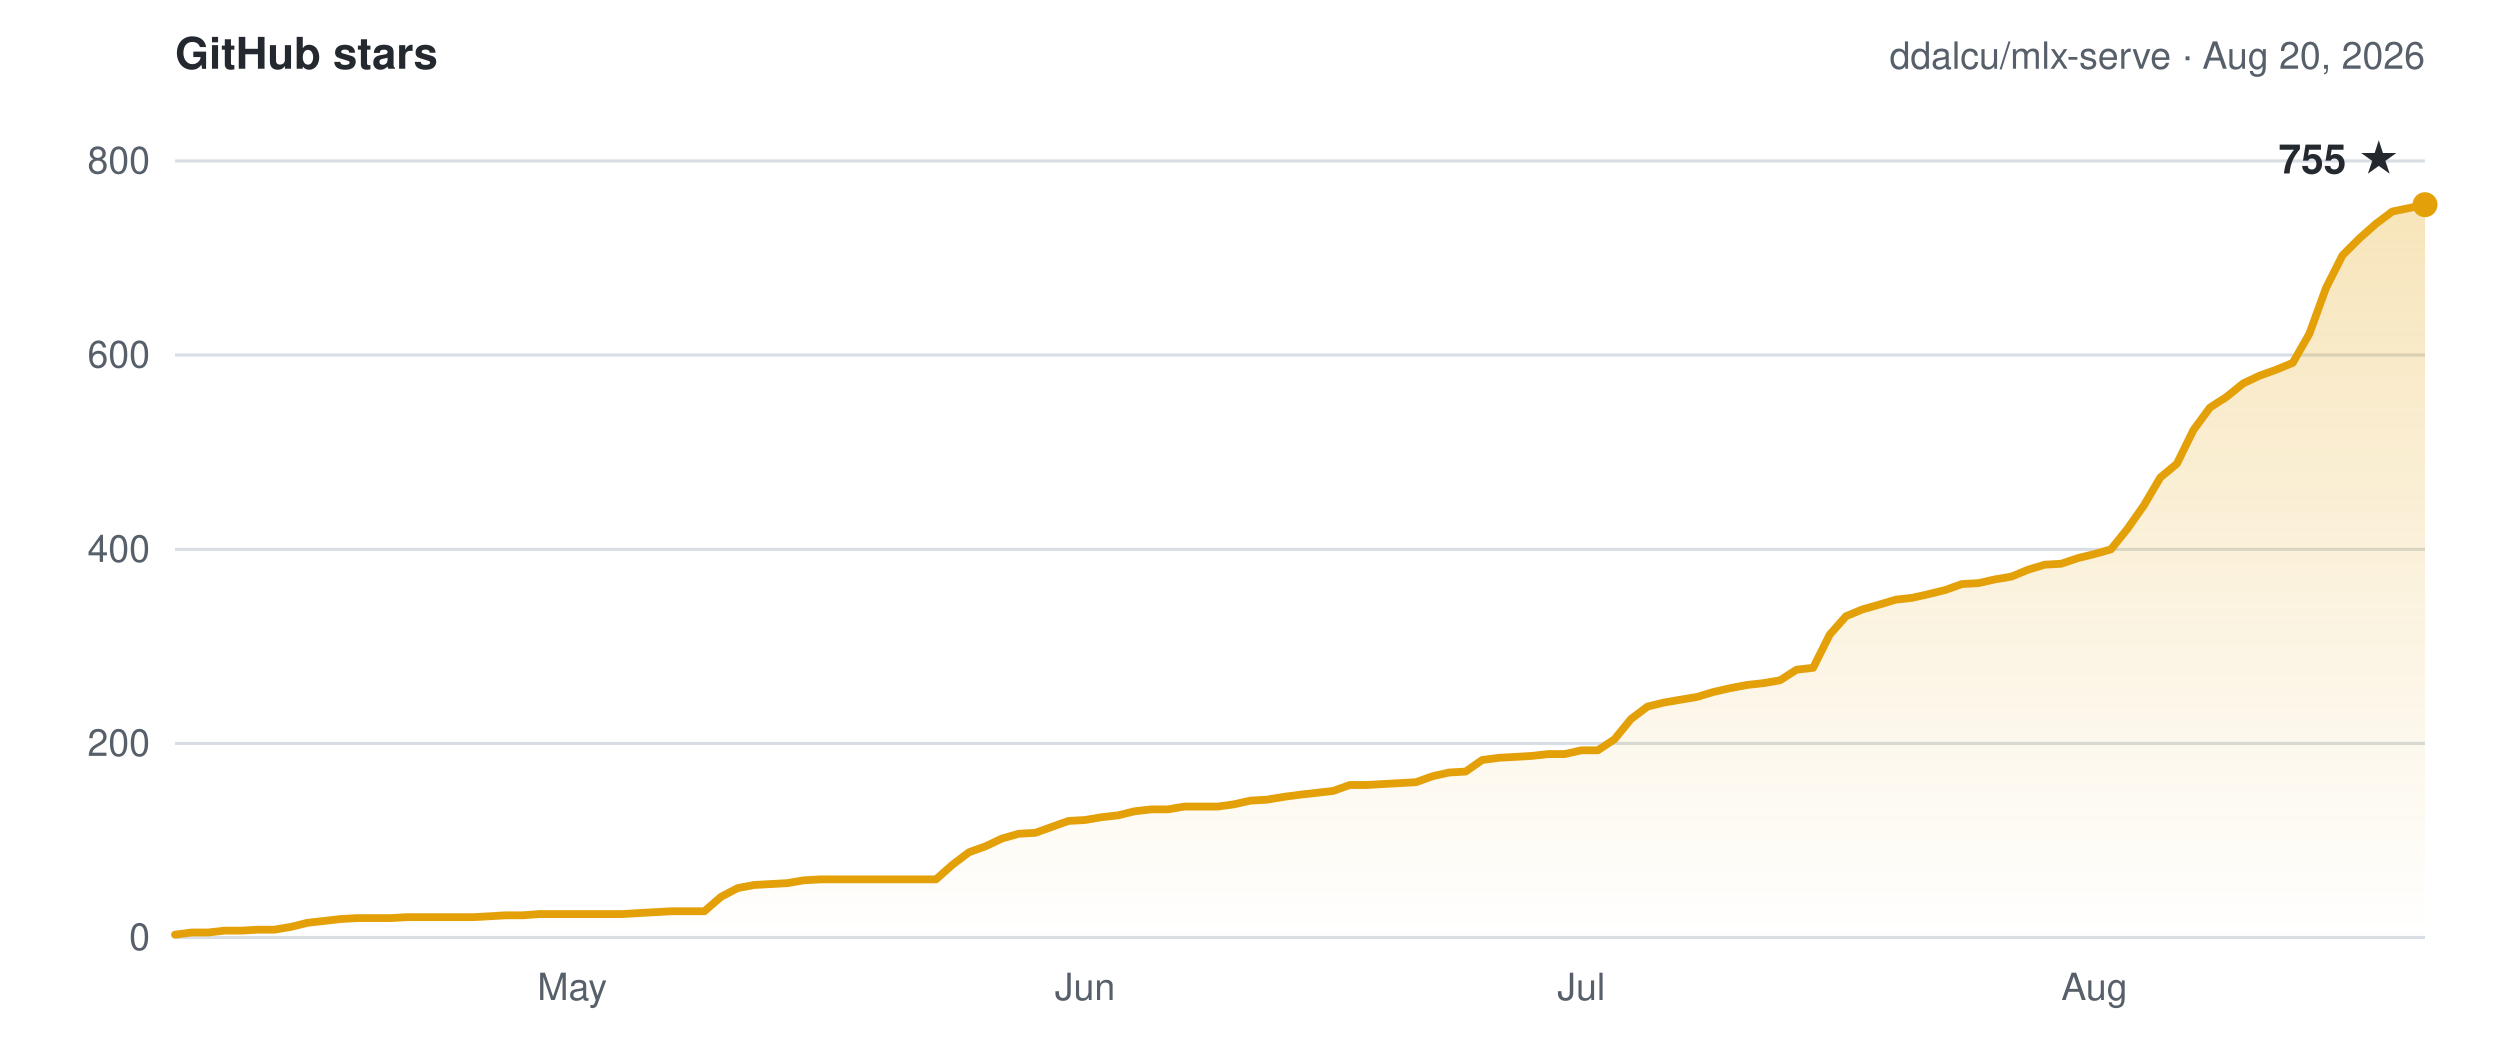
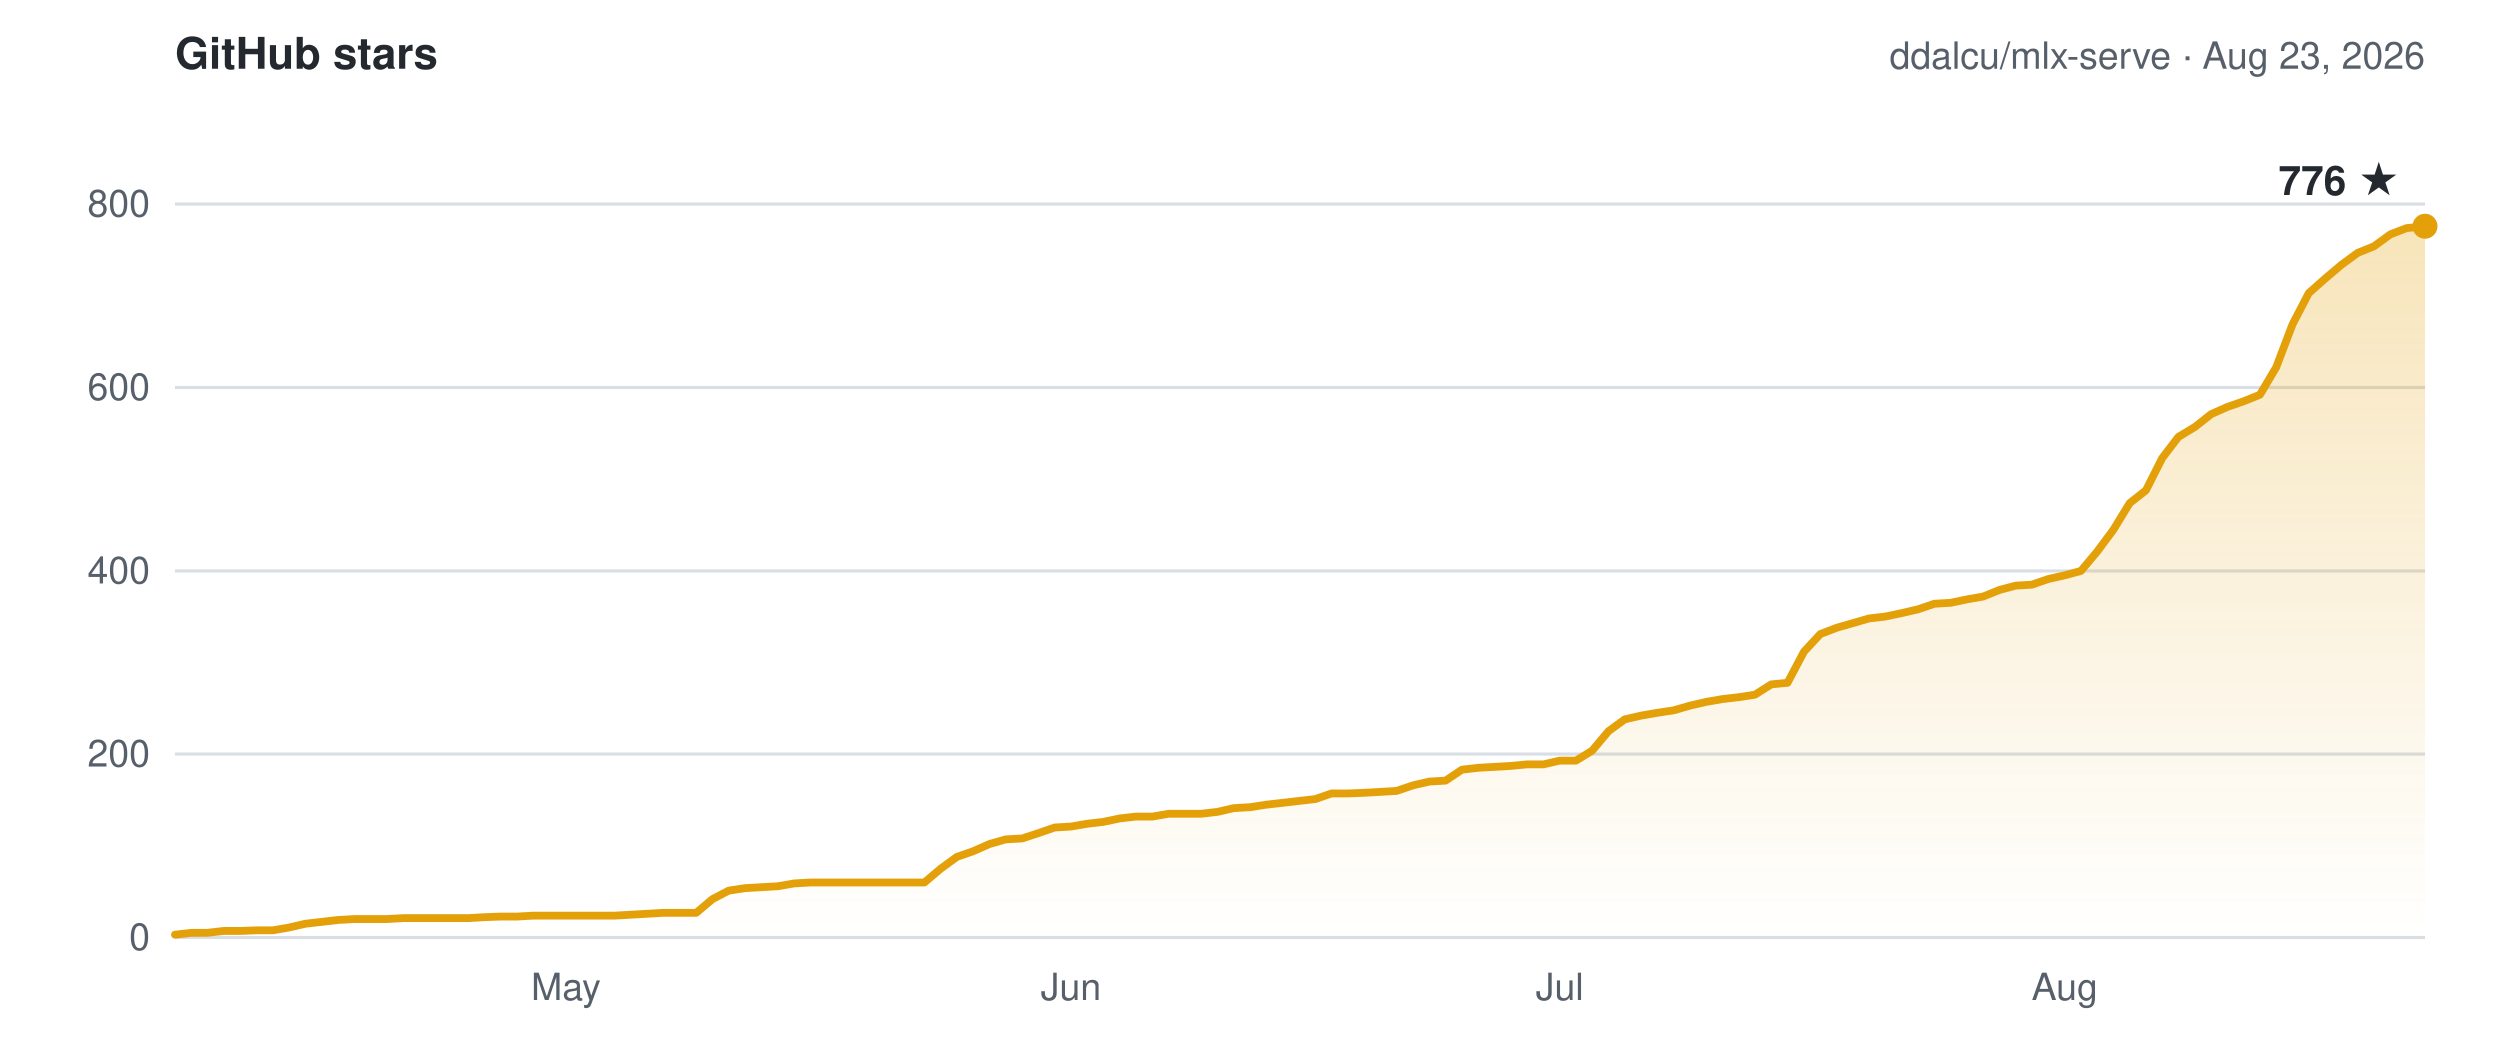
<svg xmlns="http://www.w3.org/2000/svg" viewBox="0 0 800 340" font-family="-apple-system,'Segoe UI',Helvetica,Arial,sans-serif">
  <defs>
    <linearGradient id="g" x1="0" y1="0" x2="0" y2="1">
      <stop offset="0" stop-color="#e3a008" stop-opacity="0.28" />
      <stop offset="1" stop-color="#e3a008" stop-opacity="0" />
    </linearGradient>
  </defs>
  <text x="56" y="22" font-size="14" font-weight="600" fill="#24292f">GitHub stars</text>
-   <text x="776" y="22" font-size="12" text-anchor="end" fill="#57606a">ddalcu/mlx-serve · Aug 20, 2026</text>
+   <text x="776" y="22" font-size="12" text-anchor="end" fill="#57606a">ddalcu/mlx-serve · Aug 23, 2026</text>
  <line x1="56" y1="300.0" x2="776" y2="300.0" stroke="#d8dee4" stroke-width="1" />
  <text x="48" y="304.0" font-size="12" text-anchor="end" fill="#57606a">0</text>
-   <line x1="56" y1="237.9" x2="776" y2="237.9" stroke="#d8dee4" stroke-width="1" />
-   <text x="48" y="241.9" font-size="12" text-anchor="end" fill="#57606a">200</text>
-   <line x1="56" y1="175.8" x2="776" y2="175.8" stroke="#d8dee4" stroke-width="1" />
-   <text x="48" y="179.8" font-size="12" text-anchor="end" fill="#57606a">400</text>
-   <line x1="56" y1="113.6" x2="776" y2="113.6" stroke="#d8dee4" stroke-width="1" />
-   <text x="48" y="117.6" font-size="12" text-anchor="end" fill="#57606a">600</text>
-   <line x1="56" y1="51.5" x2="776" y2="51.5" stroke="#d8dee4" stroke-width="1" />
-   <text x="48" y="55.5" font-size="12" text-anchor="end" fill="#57606a">800</text>
-   <text x="183.1" y="320" font-size="12" text-anchor="middle" fill="#57606a">May</text>
-   <text x="347.2" y="320" font-size="12" text-anchor="middle" fill="#57606a">Jun</text>
-   <text x="506.0" y="320" font-size="12" text-anchor="middle" fill="#57606a">Jul</text>
-   <text x="670.2" y="320" font-size="12" text-anchor="middle" fill="#57606a">Aug</text>
-   <polygon points="56,300.0 56.0,299.1 61.3,298.4 66.6,298.4 71.9,297.8 77.2,297.8 82.5,297.5 87.8,297.5 93.1,296.6 98.4,295.3 103.7,294.7 108.9,294.1 114.2,293.8 119.5,293.8 124.8,293.8 130.1,293.5 135.4,293.5 140.7,293.5 146.0,293.5 151.3,293.5 156.6,293.2 161.9,292.9 167.2,292.9 172.5,292.5 177.8,292.5 183.1,292.5 188.4,292.5 193.7,292.5 199.0,292.5 204.2,292.2 209.5,291.9 214.8,291.6 220.1,291.6 225.4,291.6 230.7,287.0 236.0,284.2 241.3,283.2 246.6,282.9 251.9,282.6 257.2,281.7 262.5,281.4 267.8,281.4 273.1,281.4 278.4,281.4 283.7,281.4 289.0,281.4 294.3,281.4 299.5,281.4 304.8,276.7 310.1,272.7 315.4,270.8 320.7,268.3 326.0,266.8 331.3,266.5 336.6,264.6 341.9,262.7 347.2,262.4 352.5,261.5 357.8,260.9 363.1,259.6 368.4,259.0 373.7,259.0 379.0,258.1 384.3,258.1 389.6,258.1 394.8,257.4 400.1,256.2 405.4,255.9 410.7,255.0 416.0,254.3 421.3,253.7 426.6,253.1 431.9,251.2 437.2,251.2 442.5,250.9 447.8,250.6 453.1,250.3 458.4,248.4 463.7,247.2 469.0,246.9 474.3,243.2 479.6,242.5 484.9,242.2 490.1,241.9 495.4,241.3 500.7,241.3 506.0,240.1 511.3,240.1 516.6,236.6 521.9,230.1 527.2,226.1 532.5,224.8 537.8,223.9 543.1,223.0 548.4,221.4 553.7,220.2 559.0,219.2 564.3,218.6 569.6,217.7 574.9,214.3 580.2,213.7 585.5,203.1 590.7,197.2 596.0,195.0 601.3,193.5 606.6,191.9 611.9,191.3 617.2,190.1 622.5,188.8 627.8,186.9 633.1,186.6 638.4,185.4 643.7,184.5 649.0,182.3 654.3,180.7 659.6,180.4 664.9,178.6 670.2,177.3 675.5,175.8 680.8,169.2 686.0,161.8 691.3,152.8 696.6,148.4 701.9,137.6 707.2,130.4 712.5,127.0 717.8,122.7 723.1,120.2 728.4,118.3 733.7,116.1 739.0,106.8 744.3,92.2 749.6,81.7 754.9,76.4 760.2,71.7 765.5,67.7 776.0,65.5 776.0,300.0" fill="url(#g)" />
-   <polyline points="56.0,299.1 61.3,298.4 66.6,298.4 71.9,297.8 77.2,297.8 82.5,297.5 87.8,297.5 93.1,296.6 98.4,295.3 103.7,294.7 108.9,294.1 114.2,293.8 119.5,293.8 124.8,293.8 130.1,293.5 135.4,293.5 140.7,293.5 146.0,293.5 151.3,293.5 156.6,293.2 161.9,292.9 167.2,292.9 172.5,292.5 177.8,292.5 183.1,292.5 188.4,292.5 193.7,292.5 199.0,292.5 204.2,292.2 209.5,291.9 214.8,291.6 220.1,291.6 225.4,291.6 230.7,287.0 236.0,284.2 241.3,283.2 246.6,282.9 251.9,282.6 257.2,281.7 262.5,281.4 267.8,281.4 273.1,281.4 278.4,281.4 283.7,281.4 289.0,281.4 294.3,281.4 299.5,281.4 304.8,276.7 310.1,272.7 315.4,270.8 320.7,268.3 326.0,266.8 331.3,266.5 336.6,264.6 341.9,262.7 347.2,262.4 352.5,261.5 357.8,260.9 363.1,259.6 368.4,259.0 373.7,259.0 379.0,258.1 384.3,258.1 389.6,258.1 394.8,257.4 400.1,256.2 405.4,255.9 410.7,255.0 416.0,254.3 421.3,253.7 426.6,253.1 431.9,251.2 437.2,251.2 442.5,250.9 447.8,250.6 453.1,250.3 458.4,248.4 463.7,247.2 469.0,246.9 474.3,243.2 479.6,242.5 484.9,242.2 490.1,241.9 495.4,241.3 500.7,241.3 506.0,240.1 511.3,240.1 516.6,236.6 521.9,230.1 527.2,226.1 532.5,224.8 537.8,223.9 543.1,223.0 548.4,221.4 553.7,220.2 559.0,219.2 564.3,218.6 569.6,217.7 574.9,214.3 580.2,213.7 585.5,203.1 590.7,197.2 596.0,195.0 601.3,193.5 606.6,191.9 611.9,191.3 617.2,190.1 622.5,188.8 627.8,186.9 633.1,186.6 638.4,185.4 643.7,184.5 649.0,182.3 654.3,180.7 659.6,180.4 664.9,178.6 670.2,177.3 675.5,175.8 680.8,169.2 686.0,161.8 691.3,152.8 696.6,148.4 701.9,137.6 707.2,130.4 712.5,127.0 717.8,122.7 723.1,120.2 728.4,118.3 733.7,116.1 739.0,106.8 744.3,92.2 749.6,81.7 754.9,76.4 760.2,71.7 765.5,67.7 776.0,65.5" fill="none" stroke="#e3a008" stroke-width="2.5" stroke-linejoin="round" stroke-linecap="round" />
-   <circle cx="776.0" cy="65.5" r="4" fill="#e3a008" />
-   <text x="768.0" y="55.5" font-size="13" font-weight="600" text-anchor="end" fill="#24292f">755 ★</text>
+   <line x1="56" y1="241.3" x2="776" y2="241.3" stroke="#d8dee4" stroke-width="1" />
+   <text x="48" y="245.3" font-size="12" text-anchor="end" fill="#57606a">200</text>
+   <line x1="56" y1="182.7" x2="776" y2="182.7" stroke="#d8dee4" stroke-width="1" />
+   <text x="48" y="186.7" font-size="12" text-anchor="end" fill="#57606a">400</text>
+   <line x1="56" y1="124.0" x2="776" y2="124.0" stroke="#d8dee4" stroke-width="1" />
+   <text x="48" y="128.0" font-size="12" text-anchor="end" fill="#57606a">600</text>
+   <line x1="56" y1="65.3" x2="776" y2="65.3" stroke="#d8dee4" stroke-width="1" />
+   <text x="48" y="69.3" font-size="12" text-anchor="end" fill="#57606a">800</text>
+   <text x="181.1" y="320" font-size="12" text-anchor="middle" fill="#57606a">May</text>
+   <text x="342.7" y="320" font-size="12" text-anchor="middle" fill="#57606a">Jun</text>
+   <text x="499.1" y="320" font-size="12" text-anchor="middle" fill="#57606a">Jul</text>
+   <text x="660.7" y="320" font-size="12" text-anchor="middle" fill="#57606a">Aug</text>
+   <polygon points="56,300.0 56.0,299.1 61.2,298.5 66.4,298.5 71.6,297.9 76.9,297.9 82.1,297.7 87.3,297.7 92.5,296.8 97.7,295.6 102.9,295.0 108.1,294.4 113.3,294.1 118.6,294.1 123.8,294.1 129.0,293.8 134.2,293.8 139.4,293.8 144.6,293.8 149.8,293.8 155.0,293.5 160.3,293.3 165.5,293.3 170.7,293.0 175.9,293.0 181.1,293.0 186.3,293.0 191.5,293.0 196.7,293.0 202.0,292.7 207.2,292.4 212.4,292.1 217.6,292.1 222.8,292.1 228.0,287.7 233.2,285.0 238.4,284.2 243.7,283.9 248.9,283.6 254.1,282.7 259.3,282.4 264.5,282.4 269.7,282.4 274.9,282.4 280.1,282.4 285.4,282.4 290.6,282.4 295.8,282.4 301.0,278.0 306.2,274.2 311.4,272.4 316.6,270.1 321.8,268.6 327.1,268.3 332.3,266.6 337.5,264.8 342.7,264.5 347.9,263.6 353.1,263.0 358.3,261.9 363.5,261.3 368.8,261.3 374.0,260.4 379.2,260.4 384.4,260.4 389.6,259.8 394.8,258.6 400.0,258.3 405.2,257.5 410.5,256.9 415.7,256.3 420.9,255.7 426.1,253.9 431.3,253.9 436.5,253.7 441.7,253.4 446.9,253.1 452.2,251.3 457.4,250.1 462.6,249.8 467.8,246.3 473.0,245.7 478.2,245.4 483.4,245.1 488.6,244.6 493.9,244.6 499.1,243.4 504.3,243.4 509.5,240.2 514.7,234.0 519.9,230.2 525.1,229.0 530.3,228.1 535.6,227.3 540.8,225.8 546.0,224.6 551.2,223.7 556.4,223.1 561.6,222.3 566.8,219.0 572.0,218.5 577.3,208.5 582.5,202.9 587.7,200.9 592.9,199.4 598.1,197.9 603.3,197.3 608.5,196.2 613.7,195.0 619.0,193.2 624.2,192.9 629.4,191.8 634.6,190.9 639.8,188.8 645.0,187.4 650.2,187.1 655.4,185.3 660.7,184.1 665.9,182.7 671.1,176.5 676.3,169.5 681.5,161.0 686.7,156.9 691.9,146.6 697.1,139.8 702.4,136.6 707.6,132.5 712.8,130.2 718.0,128.4 723.2,126.3 728.4,117.5 733.6,103.8 738.8,93.8 744.1,89.1 749.3,84.7 754.5,80.9 759.7,78.8 764.9,75.0 770.1,73.0 776.0,72.4 776.0,300.0" fill="url(#g)" />
+   <polyline points="56.0,299.1 61.2,298.5 66.4,298.5 71.6,297.9 76.9,297.9 82.1,297.7 87.3,297.7 92.5,296.8 97.7,295.6 102.9,295.0 108.1,294.4 113.3,294.1 118.6,294.1 123.8,294.1 129.0,293.8 134.2,293.8 139.4,293.8 144.6,293.8 149.8,293.8 155.0,293.5 160.3,293.3 165.5,293.3 170.7,293.0 175.9,293.0 181.1,293.0 186.3,293.0 191.5,293.0 196.7,293.0 202.0,292.7 207.2,292.4 212.4,292.1 217.6,292.1 222.8,292.1 228.0,287.7 233.2,285.0 238.4,284.2 243.7,283.9 248.9,283.6 254.1,282.7 259.3,282.4 264.5,282.4 269.7,282.4 274.9,282.4 280.1,282.4 285.4,282.4 290.6,282.4 295.8,282.4 301.0,278.0 306.2,274.2 311.4,272.4 316.6,270.1 321.8,268.6 327.1,268.3 332.3,266.6 337.5,264.8 342.7,264.5 347.9,263.6 353.1,263.0 358.3,261.9 363.5,261.3 368.8,261.3 374.0,260.4 379.2,260.4 384.4,260.4 389.6,259.8 394.8,258.6 400.0,258.3 405.2,257.5 410.5,256.9 415.7,256.3 420.9,255.7 426.1,253.9 431.3,253.9 436.5,253.7 441.7,253.4 446.9,253.1 452.2,251.3 457.4,250.1 462.6,249.8 467.8,246.3 473.0,245.7 478.2,245.4 483.4,245.1 488.6,244.6 493.9,244.6 499.1,243.4 504.3,243.4 509.5,240.2 514.7,234.0 519.9,230.2 525.1,229.0 530.3,228.1 535.6,227.3 540.8,225.8 546.0,224.6 551.2,223.7 556.4,223.1 561.6,222.3 566.8,219.0 572.0,218.5 577.3,208.5 582.5,202.9 587.7,200.9 592.9,199.4 598.1,197.9 603.3,197.3 608.5,196.2 613.7,195.0 619.0,193.2 624.2,192.9 629.4,191.8 634.6,190.9 639.8,188.8 645.0,187.4 650.2,187.1 655.4,185.3 660.7,184.1 665.9,182.7 671.1,176.5 676.3,169.5 681.5,161.0 686.7,156.9 691.9,146.6 697.1,139.8 702.4,136.6 707.6,132.5 712.8,130.2 718.0,128.4 723.2,126.3 728.4,117.5 733.6,103.8 738.8,93.8 744.1,89.1 749.3,84.7 754.5,80.9 759.7,78.8 764.9,75.0 770.1,73.0 776.0,72.4" fill="none" stroke="#e3a008" stroke-width="2.5" stroke-linejoin="round" stroke-linecap="round" />
+   <circle cx="776.0" cy="72.4" r="4" fill="#e3a008" />
+   <text x="768.0" y="62.4" font-size="13" font-weight="600" text-anchor="end" fill="#24292f">776 ★</text>
</svg>
